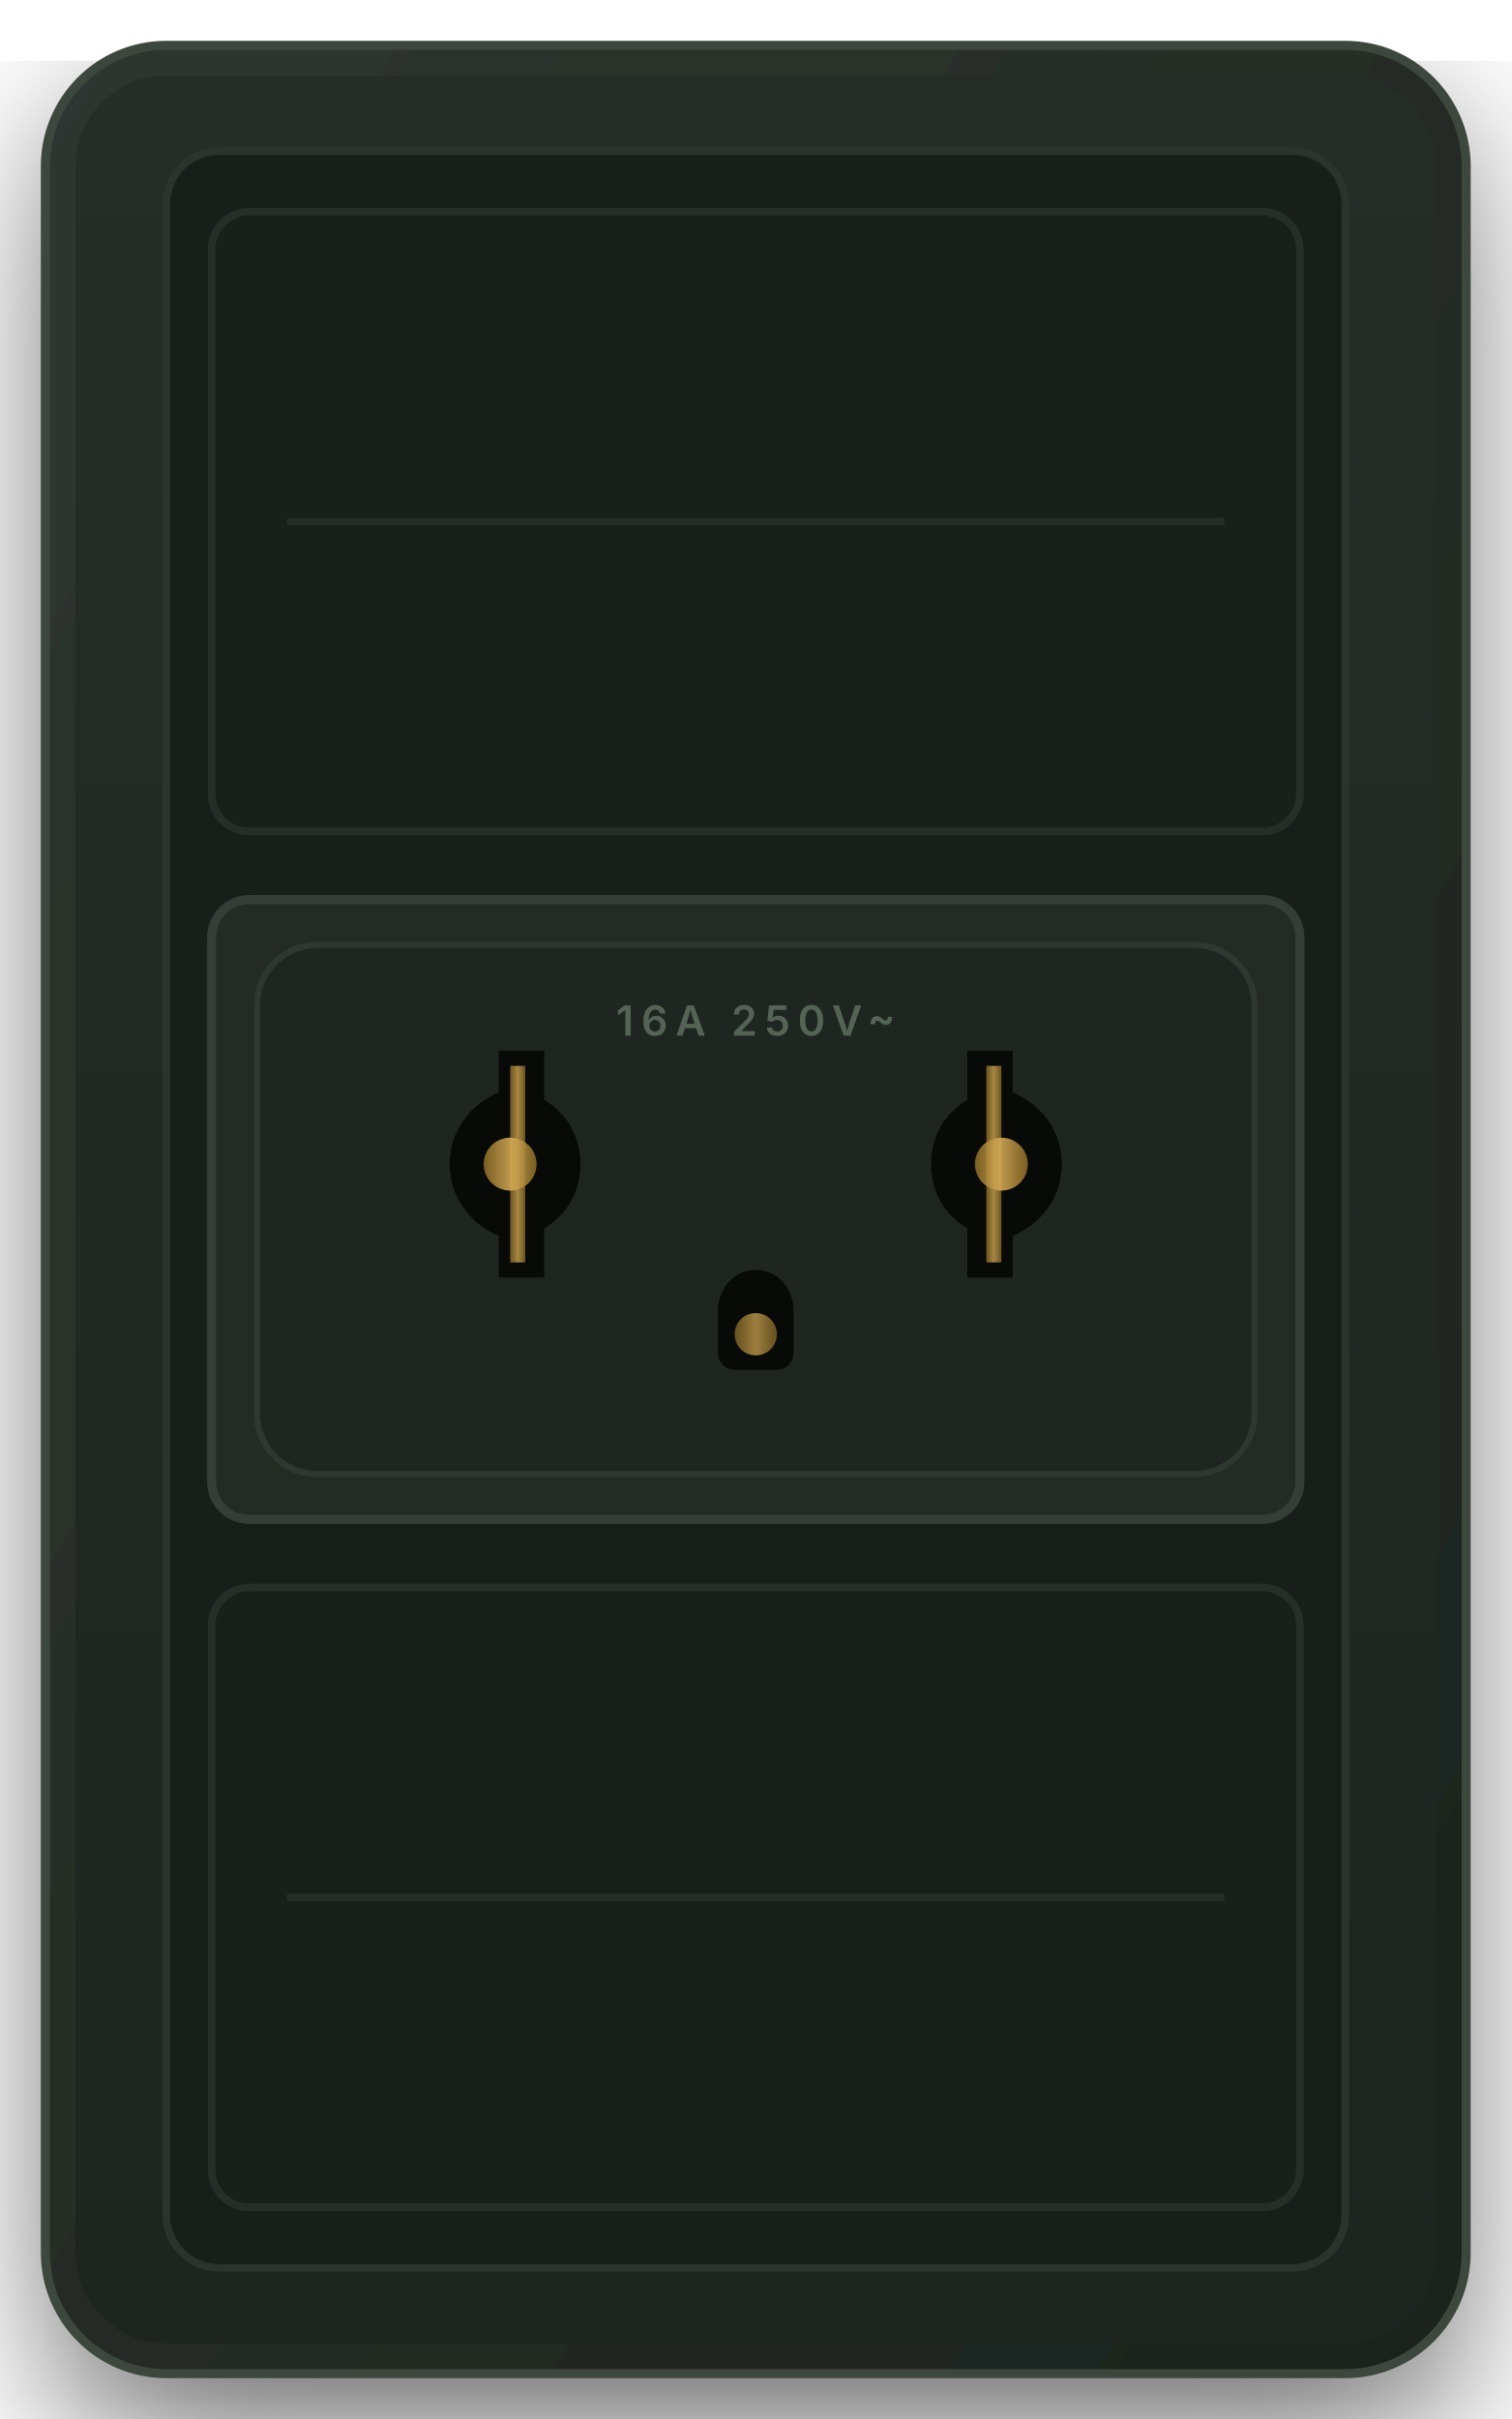
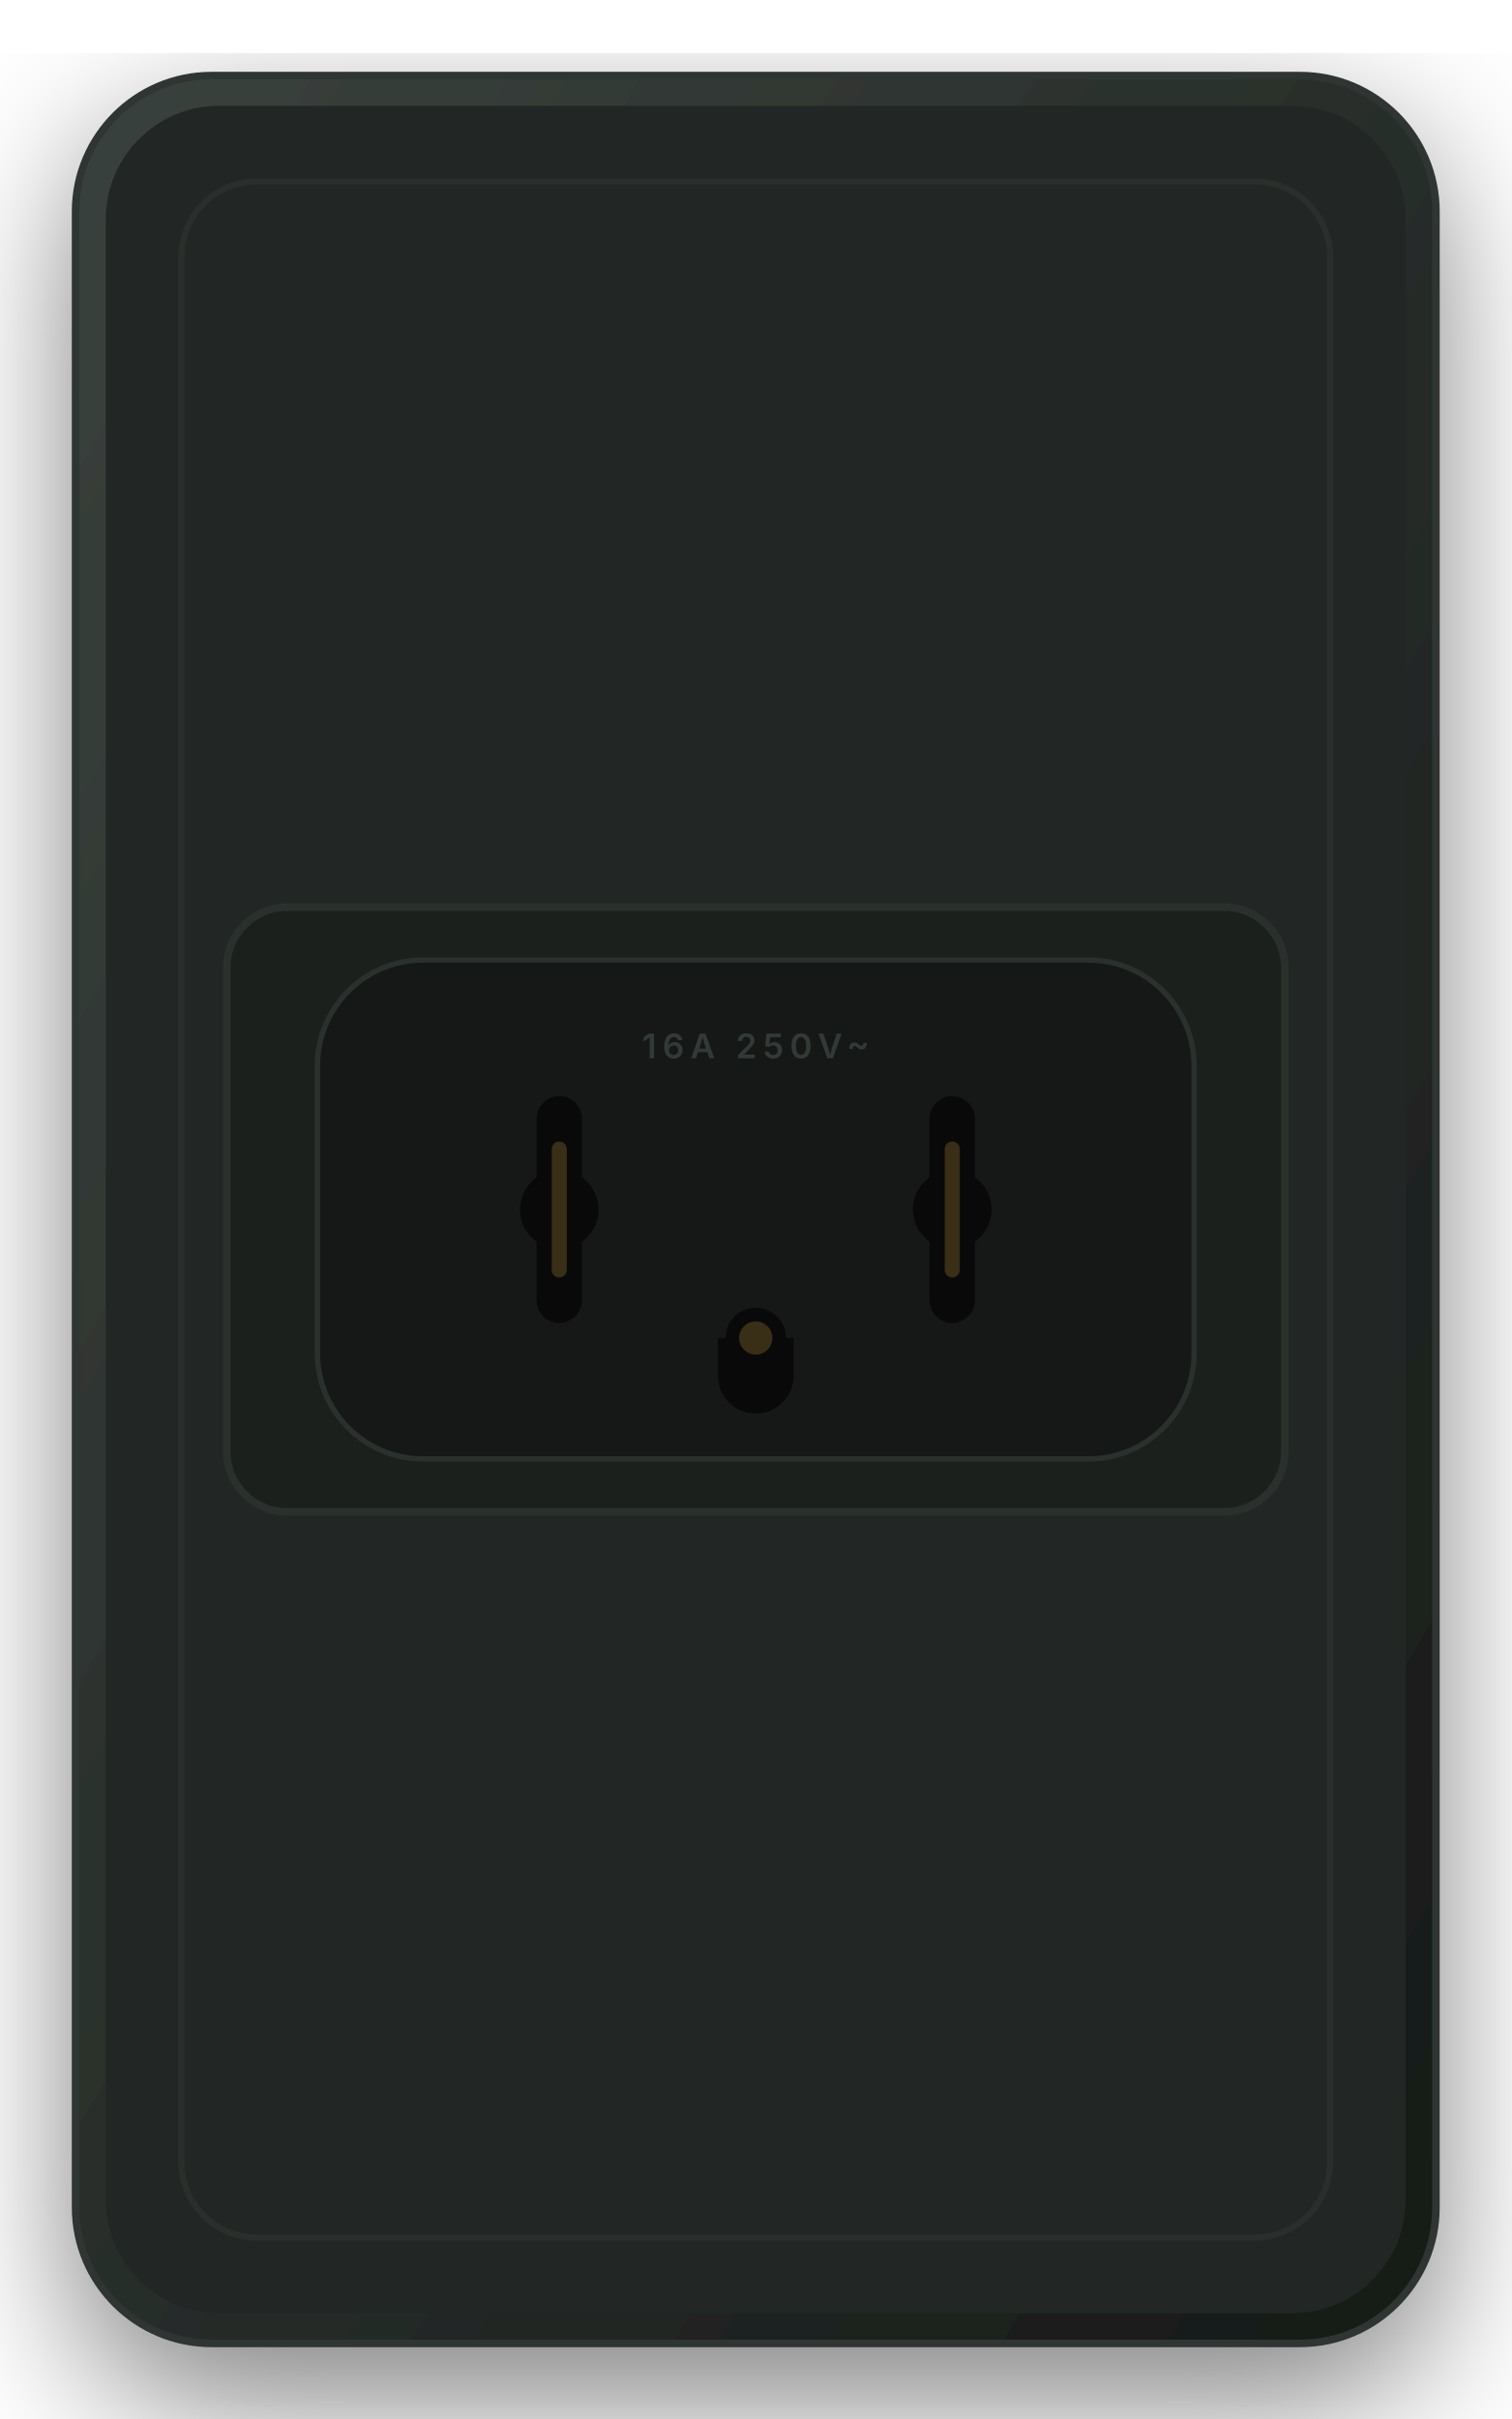
<svg xmlns="http://www.w3.org/2000/svg" viewBox="0 0 200 320" width="100%" height="100%">
  <defs>
    <filter id="plate-shadow" x="-15%" y="-10%" width="130%" height="130%">
-       <feDropShadow dx="0" dy="8" stdDeviation="12" flood-color="rgba(0,0,0,0.6)" />
+       <feDropShadow dx="0" dy="7" stdDeviation="10" flood-color="rgba(0,0,0,0.5)" />
    </filter>
-     <linearGradient id="plate-bevel" x1="0%" y1="0%" x2="100%" y2="100%">
-       <stop offset="0%" stop-color="#2f3630" />
-       <stop offset="100%" stop-color="#1c221d" />
-     </linearGradient>
-     <linearGradient id="plate-face" x1="0%" y1="0%" x2="0%" y2="100%">
-       <stop offset="0%" stop-color="#262d27" />
-       <stop offset="100%" stop-color="#1e241f" />
-     </linearGradient>
-     <linearGradient id="brass" x1="0%" y1="0%" x2="100%" y2="0%">
-       <stop offset="0%" stop-color="#8d6d27" />
-       <stop offset="50%" stop-color="#dcb158" />
-       <stop offset="100%" stop-color="#8d6d27" />
+     <linearGradient id="plate-grad" x1="0%" y1="0%" x2="100%" y2="100%">
+       <stop offset="0%" stop-color="#3a423d" />
+       <stop offset="100%" stop-color="#161917" />
    </linearGradient>
  </defs>
-   <rect x="6" y="6" width="188" height="308" rx="16" fill="url(#plate-bevel)" filter="url(#plate-shadow)" stroke="#3d473e" stroke-width="1.2" />
-   <rect x="10" y="10" width="180" height="300" rx="12" fill="url(#plate-face)" />
-   <rect x="22" y="20" width="156" height="280" rx="7" fill="#181e19" stroke="#2b332c" stroke-width="1" />
-   <g>
-     <rect x="28" y="28" width="144" height="82" rx="5" fill="#1a201b" stroke="#283129" stroke-width="1" opacity="0.9" />
-     <line x1="38" y1="69" x2="162" y2="69" stroke="#2d372e" stroke-width="1" opacity="0.6" />
-   </g>
-   <g>
-     <rect x="28" y="119" width="144" height="82" rx="5" fill="#242b25" stroke="#353e36" stroke-width="1.2" />
-     <rect x="34" y="125" width="132" height="70" rx="8" fill="#1f2520" stroke="#2f3830" stroke-width="0.8" />
-     <g transform="translate(69, 154)">
-       <path d="M-3,-15 h6 v6.5 c3,1.8 4.8,4.8 4.8,8.5 c0,3.7 -1.8,6.7 -4.8,8.5 v6.5 h-6 v-5.5 c-3.8,-1.6 -6.5,-5.2 -6.5,-9.5 c0,-4.3 2.7,-7.9 6.5,-9.5 z" fill="#070a07" />
-       <rect x="-1.5" y="-13" width="2" height="26" fill="url(#brass)" opacity="0.75" />
-       <circle cx="-1.5" cy="0" r="3.5" fill="url(#brass)" opacity="0.85" />
+   <rect x="10" y="10" width="180" height="300" rx="18" fill="url(#plate-grad)" filter="url(#plate-shadow)" stroke="#2e3630" stroke-width="1" />
+   <rect x="14" y="14" width="172" height="292" rx="15" fill="#222624" />
+   <rect x="24" y="24" width="152" height="272" rx="10" fill="none" stroke="#2e3630" stroke-width="0.8" opacity="0.6" />
+   <g class="outlet-module">
+     <rect x="30" y="120" width="140" height="80" rx="8" fill="#1c201d" stroke="#2a312c" stroke-width="1" />
+     <rect x="42" y="127" width="116" height="66" rx="14" fill="#151816" stroke="#2a312c" stroke-width="0.7" />
+     <g>
+       <path d="M 71,148 v 24 a 3,3 0 0,0 6,0 v -24 a 3,3 0 0,0 -6,0 Z" fill="#080908" />
+       <circle cx="74" cy="160" r="5.2" fill="#080908" />
+       <rect x="73" y="151" width="2" height="18" fill="#755a29" opacity="0.45" rx="1" />
    </g>
-     <g transform="translate(131, 154)">
-       <path d="M-3,-15 h6 v5.5 c3.8,1.6 6.5,5.2 6.5,9.5 c0,4.3 -2.7,7.9 -6.5,9.5 v5.5 h-6 v-6.5 c-3,-1.8 -4.8,-4.8 -4.8,-8.5 c0,-3.7 1.8,-6.7 4.8,-8.5 z" fill="#070a07" />
-       <rect x="-0.5" y="-13" width="2" height="26" fill="url(#brass)" opacity="0.75" />
-       <circle cx="1.5" cy="0" r="3.5" fill="url(#brass)" opacity="0.85" />
+     <g>
+       <path d="M 123,148 v 24 a 3,3 0 0,0 6,0 v -24 a 3,3 0 0,0 -6,0 Z" fill="#080908" />
+       <circle cx="126" cy="160" r="5.2" fill="#080908" />
+       <rect x="125" y="151" width="2" height="18" fill="#755a29" opacity="0.45" rx="1" />
    </g>
-     <g transform="translate(100, 179)">
-       <path d="M-5,-5.5 c0,-3.2 2.2,-5.5 5,-5.5 c2.8,0 5,2.3 5,5.5 v5.5 c0,1.2 -1,2.2 -2.2,2.2 h-5.6 c-1.2,0 -2.2,-1 -2.2,-2.2 z" fill="#070a07" />
-       <circle cx="0" cy="-2.5" r="2.8" fill="url(#brass)" opacity="0.7" />
+     <g>
+       <path d="M 95,177 h 10 v 5 a 5,5 0 0,1 -10,0 Z" fill="#080908" />
+       <circle cx="100" cy="177" r="4" fill="#080908" />
+       <circle cx="100" cy="177" r="2.2" fill="#755a29" opacity="0.45" />
    </g>
-     <text x="100" y="137" text-anchor="middle" font-family="system-ui, -apple-system, sans-serif" font-size="5.5" font-weight="600" fill="#556356" letter-spacing="1">16A 250V~</text>
-   </g>
-   <g>
-     <rect x="28" y="210" width="144" height="82" rx="5" fill="#1a201b" stroke="#283129" stroke-width="1" opacity="0.9" />
-     <line x1="38" y1="251" x2="162" y2="251" stroke="#2d372e" stroke-width="1" opacity="0.6" />
+     <text x="100" y="140" text-anchor="middle" font-family="system-ui, -apple-system, sans-serif" font-size="4.5" font-weight="600" fill="#455047" letter-spacing="0.8" opacity="0.6">16A 250V~</text>
  </g>
</svg>
